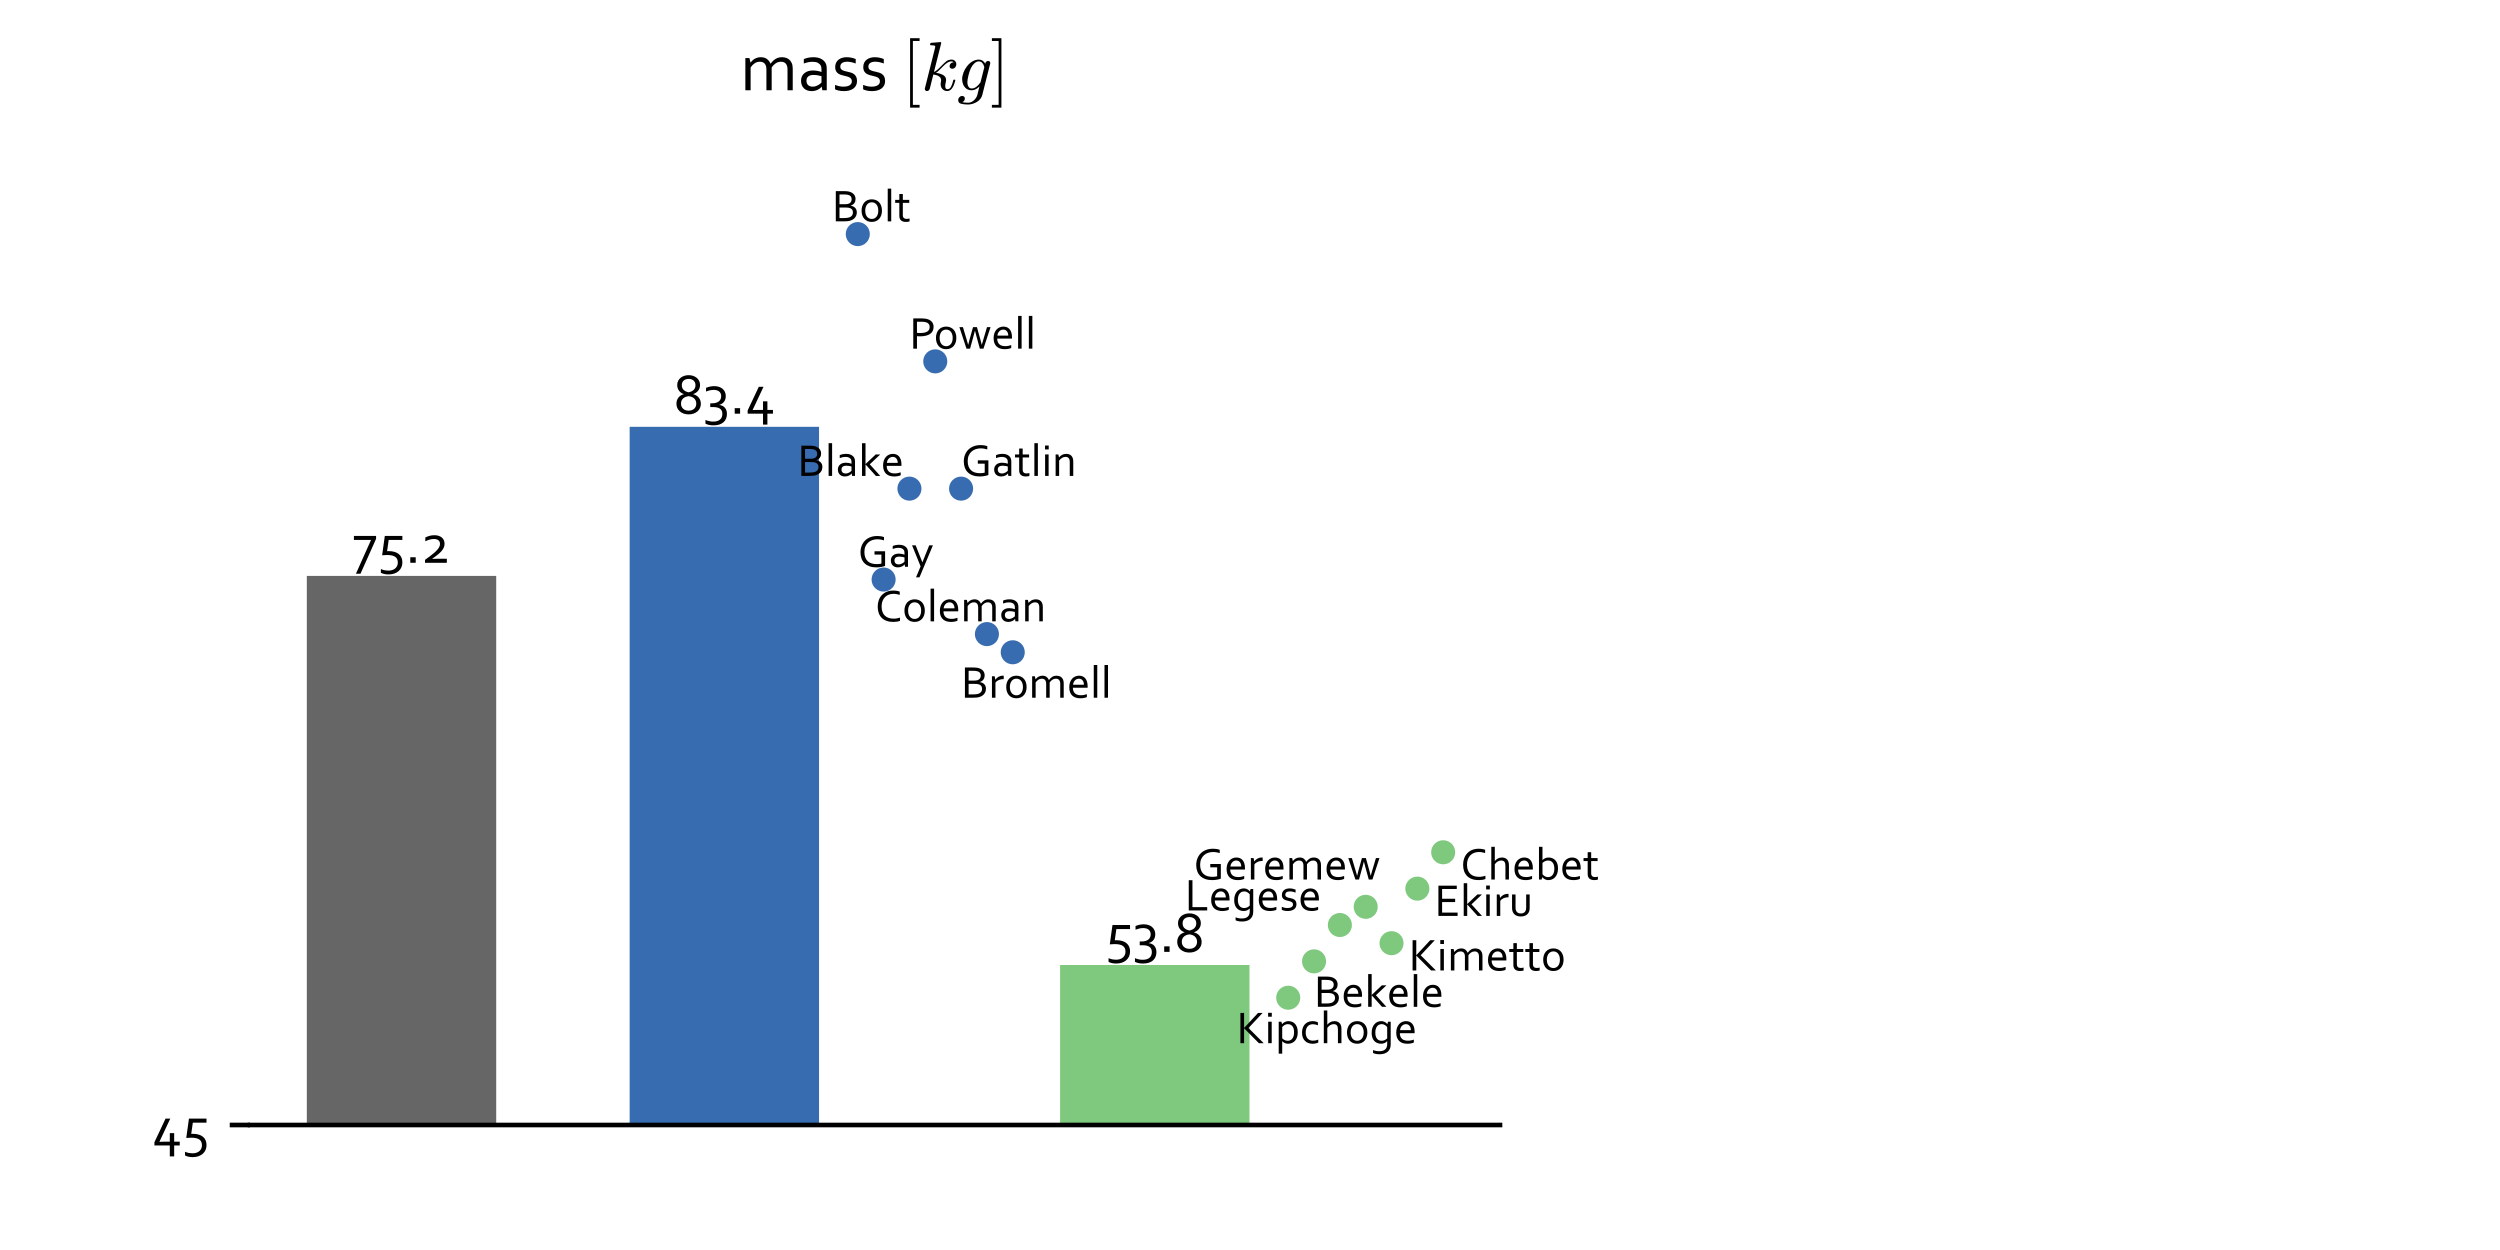
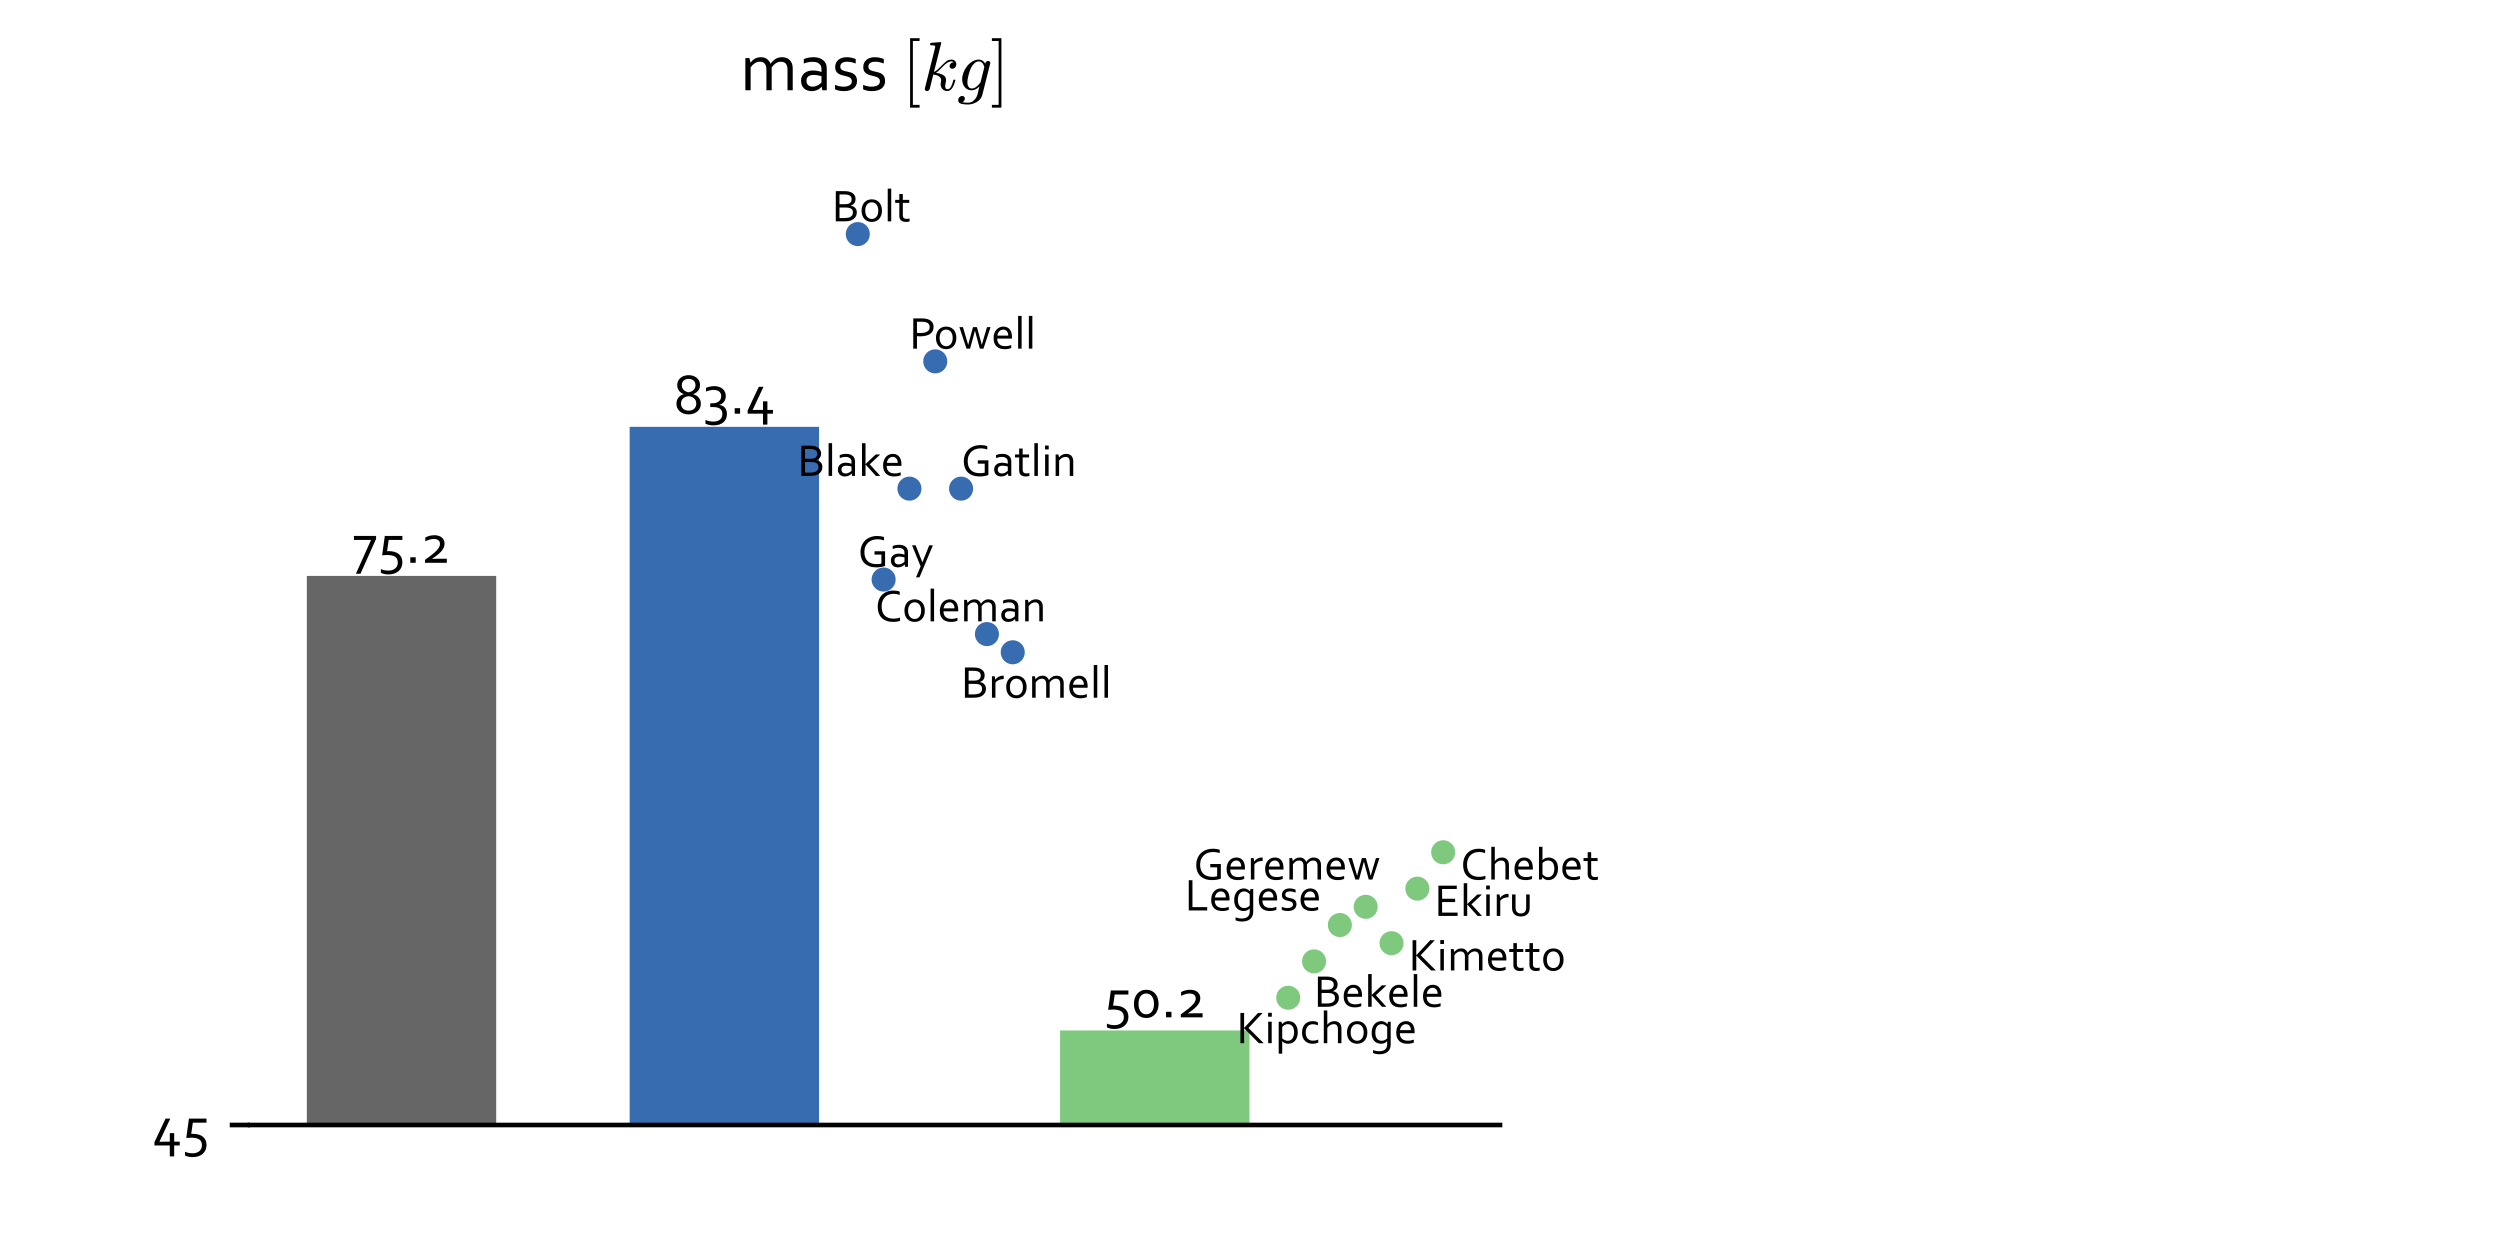
<svg xmlns="http://www.w3.org/2000/svg" xmlns:xlink="http://www.w3.org/1999/xlink" width="432pt" height="216pt" viewBox="0 0 432 216" version="1.1">
  <defs>
    <style type="text/css">*{stroke-linejoin: round; stroke-linecap: butt}</style>
  </defs>
  <g id="figure_1">
    <g id="patch_1">
      <path d="M 0 216  L 432 216  L 432 0  L 0 0  z " style="fill: #ffffff" />
    </g>
    <g id="axes_1">
      <g id="patch_2">
        <path d="M 43.2 194.4  L 259.2 194.4  L 259.2 21.6  L 43.2 21.6  z " style="fill: #ffffff" />
      </g>
      <g id="patch_3">
-         <path d="M 53.018 335.782  L 85.745 335.782  L 85.745 99.517  L 53.018 99.517  z " clip-path="url(#p486c5e13c7)" style="fill: #666666" />
+         <path d="M 53.018 335.782  L 85.745 335.782  L 85.745 99.517  L 53.018 99.517  z " clip-path="url(#p40e902fad0)" style="fill: #666666" />
      </g>
      <g id="patch_4">
-         <path d="M 108.803 335.782  L 141.531 335.782  L 141.531 73.754  L 108.803 73.754  z " clip-path="url(#p486c5e13c7)" style="fill: #386cb0" />
+         <path d="M 108.803 335.782  L 141.531 335.782  L 141.531 73.754  L 108.803 73.754  z " clip-path="url(#p40e902fad0)" style="fill: #386cb0" />
      </g>
      <g id="patch_5">
-         <path d="M 183.183 335.782  L 215.911 335.782  L 215.911 166.752  L 183.183 166.752  z " clip-path="url(#p486c5e13c7)" style="fill: #7fc97f" />
+         <path d="M 183.183 335.782  L 215.911 335.782  L 215.911 178.063  L 183.183 178.063  z " clip-path="url(#p40e902fad0)" style="fill: #7fc97f" />
      </g>
      <g id="PathCollection_1">
        <defs>
-           <path id="m9238dc2f43" d="M 0 1.581  C 0.419 1.581 0.822 1.415 1.118 1.118  C 1.415 0.822 1.581 0.419 1.581 0  C 1.581 -0.419 1.415 -0.822 1.118 -1.118  C 0.822 -1.415 0.419 -1.581 0 -1.581  C -0.419 -1.581 -0.822 -1.415 -1.118 -1.118  C -1.415 -0.822 -1.581 -0.419 -1.581 0  C -1.581 0.419 -1.415 0.822 -1.118 1.118  C -0.822 1.415 -0.419 1.581 0 1.581  z " style="stroke: #386cb0" />
+           <path id="m8b2de5eacd" d="M 0 1.581  C 0.419 1.581 0.822 1.415 1.118 1.118  C 1.415 0.822 1.581 0.419 1.581 0  C 1.581 -0.419 1.415 -0.822 1.118 -1.118  C 0.822 -1.415 0.419 -1.581 0 -1.581  C -0.419 -1.581 -0.822 -1.415 -1.118 -1.118  C -1.415 -0.822 -1.581 -0.419 -1.581 0  C -1.581 0.419 -1.415 0.822 -1.118 1.118  C -0.822 1.415 -0.419 1.581 0 1.581  z " style="stroke: #386cb0" />
        </defs>
-         <g clip-path="url(#p486c5e13c7)">
-           <use xlink:href="#m9238dc2f43" x="148.225" y="40.451" style="fill: #386cb0; stroke: #386cb0" />
+         <g clip-path="url(#p40e902fad0)">
+           <use xlink:href="#m8b2de5eacd" x="148.225" y="40.451" style="fill: #386cb0; stroke: #386cb0" />
        </g>
      </g>
      <g id="PathCollection_2">
-         <g clip-path="url(#p486c5e13c7)">
-           <use xlink:href="#m9238dc2f43" x="152.688" y="100.145" style="fill: #386cb0; stroke: #386cb0" />
+         <g clip-path="url(#p40e902fad0)">
+           <use xlink:href="#m8b2de5eacd" x="152.688" y="100.145" style="fill: #386cb0; stroke: #386cb0" />
        </g>
      </g>
      <g id="PathCollection_3">
-         <g clip-path="url(#p486c5e13c7)">
-           <use xlink:href="#m9238dc2f43" x="157.15" y="84.436" style="fill: #386cb0; stroke: #386cb0" />
+         <g clip-path="url(#p40e902fad0)">
+           <use xlink:href="#m8b2de5eacd" x="157.15" y="84.436" style="fill: #386cb0; stroke: #386cb0" />
        </g>
      </g>
      <g id="PathCollection_4">
-         <g clip-path="url(#p486c5e13c7)">
-           <use xlink:href="#m9238dc2f43" x="161.613" y="62.444" style="fill: #386cb0; stroke: #386cb0" />
+         <g clip-path="url(#p40e902fad0)">
+           <use xlink:href="#m8b2de5eacd" x="161.613" y="62.444" style="fill: #386cb0; stroke: #386cb0" />
        </g>
      </g>
      <g id="PathCollection_5">
-         <g clip-path="url(#p486c5e13c7)">
-           <use xlink:href="#m9238dc2f43" x="166.076" y="84.436" style="fill: #386cb0; stroke: #386cb0" />
+         <g clip-path="url(#p40e902fad0)">
+           <use xlink:href="#m8b2de5eacd" x="166.076" y="84.436" style="fill: #386cb0; stroke: #386cb0" />
        </g>
      </g>
      <g id="PathCollection_6">
-         <g clip-path="url(#p486c5e13c7)">
-           <use xlink:href="#m9238dc2f43" x="170.539" y="109.571" style="fill: #386cb0; stroke: #386cb0" />
+         <g clip-path="url(#p40e902fad0)">
+           <use xlink:href="#m8b2de5eacd" x="170.539" y="109.571" style="fill: #386cb0; stroke: #386cb0" />
        </g>
      </g>
      <g id="PathCollection_7">
-         <g clip-path="url(#p486c5e13c7)">
-           <use xlink:href="#m9238dc2f43" x="175.002" y="112.713" style="fill: #386cb0; stroke: #386cb0" />
+         <g clip-path="url(#p40e902fad0)">
+           <use xlink:href="#m8b2de5eacd" x="175.002" y="112.713" style="fill: #386cb0; stroke: #386cb0" />
        </g>
      </g>
      <g id="PathCollection_8">
        <defs>
-           <path id="m9f0687c72a" d="M 0 1.581  C 0.419 1.581 0.822 1.415 1.118 1.118  C 1.415 0.822 1.581 0.419 1.581 0  C 1.581 -0.419 1.415 -0.822 1.118 -1.118  C 0.822 -1.415 0.419 -1.581 0 -1.581  C -0.419 -1.581 -0.822 -1.415 -1.118 -1.118  C -1.415 -0.822 -1.581 -0.419 -1.581 0  C -1.581 0.419 -1.415 0.822 -1.118 1.118  C -0.822 1.415 -0.419 1.581 0 1.581  z " style="stroke: #7fc97f" />
+           <path id="m58df9238a1" d="M 0 1.581  C 0.419 1.581 0.822 1.415 1.118 1.118  C 1.415 0.822 1.581 0.419 1.581 0  C 1.581 -0.419 1.415 -0.822 1.118 -1.118  C 0.822 -1.415 0.419 -1.581 0 -1.581  C -0.419 -1.581 -0.822 -1.415 -1.118 -1.118  C -1.415 -0.822 -1.581 -0.419 -1.581 0  C -1.581 0.419 -1.415 0.822 -1.118 1.118  C -0.822 1.415 -0.419 1.581 0 1.581  z " style="stroke: #7fc97f" />
        </defs>
-         <g clip-path="url(#p486c5e13c7)">
-           <use xlink:href="#m9f0687c72a" x="222.605" y="172.407" style="fill: #7fc97f; stroke: #7fc97f" />
+         <g clip-path="url(#p40e902fad0)">
+           <use xlink:href="#m58df9238a1" x="222.605" y="172.407" style="fill: #7fc97f; stroke: #7fc97f" />
        </g>
      </g>
      <g id="PathCollection_9">
-         <g clip-path="url(#p486c5e13c7)">
-           <use xlink:href="#m9f0687c72a" x="227.068" y="166.124" style="fill: #7fc97f; stroke: #7fc97f" />
+         <g clip-path="url(#p40e902fad0)">
+           <use xlink:href="#m58df9238a1" x="227.068" y="166.124" style="fill: #7fc97f; stroke: #7fc97f" />
        </g>
      </g>
      <g id="PathCollection_10">
-         <g clip-path="url(#p486c5e13c7)">
-           <use xlink:href="#m9f0687c72a" x="231.531" y="159.84" style="fill: #7fc97f; stroke: #7fc97f" />
+         <g clip-path="url(#p40e902fad0)">
+           <use xlink:href="#m58df9238a1" x="231.531" y="159.84" style="fill: #7fc97f; stroke: #7fc97f" />
        </g>
      </g>
      <g id="PathCollection_11">
-         <g clip-path="url(#p486c5e13c7)">
-           <use xlink:href="#m9f0687c72a" x="235.993" y="156.698" style="fill: #7fc97f; stroke: #7fc97f" />
+         <g clip-path="url(#p40e902fad0)">
+           <use xlink:href="#m58df9238a1" x="235.993" y="156.698" style="fill: #7fc97f; stroke: #7fc97f" />
        </g>
      </g>
      <g id="PathCollection_12">
-         <g clip-path="url(#p486c5e13c7)">
-           <use xlink:href="#m9f0687c72a" x="240.456" y="162.982" style="fill: #7fc97f; stroke: #7fc97f" />
+         <g clip-path="url(#p40e902fad0)">
+           <use xlink:href="#m58df9238a1" x="240.456" y="162.982" style="fill: #7fc97f; stroke: #7fc97f" />
        </g>
      </g>
      <g id="PathCollection_13">
-         <g clip-path="url(#p486c5e13c7)">
-           <use xlink:href="#m9f0687c72a" x="244.919" y="153.556" style="fill: #7fc97f; stroke: #7fc97f" />
+         <g clip-path="url(#p40e902fad0)">
+           <use xlink:href="#m58df9238a1" x="244.919" y="153.556" style="fill: #7fc97f; stroke: #7fc97f" />
        </g>
      </g>
      <g id="PathCollection_14">
-         <g clip-path="url(#p486c5e13c7)">
-           <use xlink:href="#m9f0687c72a" x="249.382" y="147.273" style="fill: #7fc97f; stroke: #7fc97f" />
+         <g clip-path="url(#p40e902fad0)">
+           <use xlink:href="#m58df9238a1" x="249.382" y="147.273" style="fill: #7fc97f; stroke: #7fc97f" />
        </g>
      </g>
      <g id="matplotlib.axis_1" />
      <g id="matplotlib.axis_2">
        <g id="ytick_1">
          <g id="line2d_1">
            <defs>
-               <path id="m91a471c0a0" d="M 0 0  L -3.5 0  " style="stroke: #000000; stroke-width: 0.8" />
+               <path id="m890d92f97a" d="M 0 0  L -3.5 0  " style="stroke: #000000; stroke-width: 0.8" />
            </defs>
            <g>
-               <use xlink:href="#m91a471c0a0" x="43.2" y="194.4" style="stroke: #000000; stroke-width: 0.8" />
+               <use xlink:href="#m890d92f97a" x="43.2" y="194.4" style="stroke: #000000; stroke-width: 0.8" />
            </g>
          </g>
          <g id="text_1">
            <g transform="translate(26.23438 197.9352)scale(0.1 -0.1)">
              <defs>
                <path id="Corbel-34" d="M 841 416  L 841 403  L 1303 416  L 1988 416  L 1988 1366  L 2472 1366  L 2472 416  L 3088 416  L 3088 0  L 2472 0  L 2472 -1209  L 1988 -1209  L 1988 0  L 288 0  L 288 356  L 1519 2969  L 2041 2969  L 841 416  z " transform="scale(0.015625)" />
                <path id="Corbel-35" d="M 2744 41  Q 2744 -247 2639 -490  Q 2534 -734 2336 -912  Q 2138 -1091 1853 -1191  Q 1569 -1291 1206 -1291  Q 969 -1291 753 -1245  Q 538 -1200 366 -1106  L 366 -694  Q 597 -797 803 -833  Q 1009 -869 1184 -869  Q 1450 -869 1647 -798  Q 1844 -728 1975 -606  Q 2106 -484 2172 -323  Q 2238 -163 2238 16  Q 2238 231 2170 389  Q 2103 547 1959 651  Q 1816 756 1591 807  Q 1366 859 1047 859  Q 822 859 503 828  L 800 2969  L 2741 2969  L 2741 2522  L 1228 2522  L 1053 1281  Q 1163 1288 1228 1288  Q 1594 1288 1876 1203  Q 2159 1119 2351 959  Q 2544 800 2644 569  Q 2744 338 2744 41  z " transform="scale(0.015625)" />
              </defs>
              <use xlink:href="#Corbel-34" />
              <use xlink:href="#Corbel-35" x="51.66" />
            </g>
          </g>
        </g>
      </g>
      <g id="patch_6">
        <path d="M 43.2 194.4  L 259.2 194.4  " style="fill: none; stroke: #000000; stroke-width: 0.8; stroke-linejoin: miter; stroke-linecap: square" />
      </g>
      <g id="text_2">
        <g transform="translate(60.96776 97.24678)scale(0.1 -0.1)">
          <defs>
            <path id="Corbel-37" d="M 122 2522  L 122 2969  L 2572 2969  L 2572 2644  L 850 -1209  L 344 -1209  L 2013 2522  L 122 2522  z " transform="scale(0.015625)" />
            <path id="Corbel-2e" d="M 547 0  L 547 609  L 1144 609  L 1144 0  L 547 0  z " transform="scale(0.015625)" />
            <path id="Corbel-32" d="M 1275 428  Q 1634 447 1922 447  L 2897 447  L 2897 0  L 484 0  L 484 322  Q 844 588 1147 817  Q 1450 1047 1670 1258  Q 1891 1469 2016 1669  Q 2141 1869 2141 2072  Q 2141 2344 1966 2487  Q 1791 2631 1463 2631  Q 1219 2628 989 2559  Q 759 2491 516 2378  L 516 2791  Q 694 2894 955 2970  Q 1216 3047 1528 3047  Q 1775 3047 1979 2984  Q 2184 2922 2332 2801  Q 2481 2681 2562 2504  Q 2644 2328 2644 2097  Q 2644 1850 2537 1636  Q 2431 1422 2247 1225  Q 2063 1028 1813 836  Q 1563 644 1275 441  L 1275 428  z " transform="scale(0.015625)" />
          </defs>
          <use xlink:href="#Corbel-37" />
          <use xlink:href="#Corbel-35" x="42.773" />
          <use xlink:href="#Corbel-2e" x="90.771" />
          <use xlink:href="#Corbel-32" x="117.188" />
        </g>
      </g>
      <g id="text_3">
        <g transform="translate(116.424 71.48387)scale(0.1 -0.1)">
          <defs>
            <path id="Corbel-38" d="M 1647 -78  Q 1344 -78 1095 11  Q 847 100 669 256  Q 491 413 394 627  Q 297 841 297 1091  Q 297 1322 362 1500  Q 428 1678 539 1809  Q 650 1941 798 2027  Q 947 2113 1113 2153  L 1113 2166  Q 956 2219 823 2309  Q 691 2400 592 2526  Q 494 2653 439 2814  Q 384 2975 384 3169  Q 384 3434 490 3637  Q 597 3841 773 3980  Q 950 4119 1176 4189  Q 1403 4259 1647 4259  Q 1891 4259 2117 4189  Q 2344 4119 2520 3980  Q 2697 3841 2803 3637  Q 2909 3434 2909 3169  Q 2909 2975 2848 2814  Q 2788 2653 2684 2526  Q 2581 2400 2443 2309  Q 2306 2219 2150 2166  L 2150 2153  Q 2316 2113 2469 2027  Q 2622 1941 2739 1809  Q 2856 1678 2926 1500  Q 2997 1322 2997 1091  Q 2997 841 2900 627  Q 2803 413 2625 256  Q 2447 100 2198 11  Q 1950 -78 1647 -78  z M 1647 3847  Q 1484 3847 1345 3801  Q 1206 3756 1104 3667  Q 1003 3578 947 3450  Q 891 3322 891 3153  Q 891 2834 1089 2634  Q 1288 2434 1647 2363  Q 2006 2434 2204 2634  Q 2403 2834 2403 3153  Q 2403 3322 2347 3450  Q 2291 3578 2189 3667  Q 2088 3756 1950 3801  Q 1813 3847 1647 3847  z M 1647 1934  Q 1472 1916 1319 1858  Q 1166 1800 1050 1698  Q 934 1597 868 1450  Q 803 1303 803 1106  Q 803 928 867 784  Q 931 641 1043 541  Q 1156 441 1311 387  Q 1466 334 1647 334  Q 1831 334 1986 387  Q 2141 441 2253 541  Q 2366 641 2428 784  Q 2491 928 2491 1106  Q 2491 1303 2425 1450  Q 2359 1597 2243 1698  Q 2128 1800 1975 1858  Q 1822 1916 1647 1934  z " transform="scale(0.015625)" />
            <path id="Corbel-33" d="M 1744 963  Q 1909 947 2061 881  Q 2213 816 2330 694  Q 2447 572 2517 394  Q 2588 216 2588 -25  Q 2588 -313 2491 -547  Q 2394 -781 2206 -947  Q 2019 -1113 1742 -1202  Q 1466 -1291 1103 -1291  Q 850 -1291 620 -1244  Q 391 -1197 213 -1106  L 213 -694  Q 438 -791 656 -833  Q 875 -875 1069 -875  Q 1356 -875 1550 -804  Q 1744 -734 1861 -618  Q 1978 -503 2029 -351  Q 2081 -200 2081 -34  Q 2081 372 1822 551  Q 1563 731 1072 731  L 741 731  L 741 1147  L 934 1147  Q 1203 1147 1395 1208  Q 1588 1269 1713 1376  Q 1838 1484 1895 1629  Q 1953 1775 1953 1944  Q 1953 2122 1889 2251  Q 1825 2381 1714 2465  Q 1603 2550 1453 2590  Q 1303 2631 1131 2631  Q 919 2631 703 2581  Q 488 2531 278 2447  L 278 2859  Q 534 2966 767 3006  Q 1000 3047 1178 3047  Q 1481 3047 1718 2965  Q 1956 2884 2120 2737  Q 2284 2591 2371 2391  Q 2459 2191 2459 1950  Q 2459 1791 2421 1641  Q 2384 1491 2298 1362  Q 2213 1234 2077 1134  Q 1941 1034 1744 975  L 1744 963  z " transform="scale(0.015625)" />
          </defs>
          <use xlink:href="#Corbel-38" />
          <use xlink:href="#Corbel-33" x="51.465" />
          <use xlink:href="#Corbel-2e" x="96.777" />
          <use xlink:href="#Corbel-34" x="123.193" />
        </g>
      </g>
      <g id="text_4">
-         <g transform="translate(190.987 164.4817)scale(0.1 -0.1)">
+         <g transform="translate(190.7034 175.7922)scale(0.1 -0.1)">
+           <defs>
+             <path id="Corbel-30" d="M 2500 1481  Q 2500 1750 2439 1964  Q 2378 2178 2267 2326  Q 2156 2475 1998 2554  Q 1841 2634 1644 2634  Q 1447 2634 1289 2554  Q 1131 2475 1018 2326  Q 906 2178 847 1964  Q 788 1750 788 1481  Q 788 1216 848 1002  Q 909 788 1020 641  Q 1131 494 1290 414  Q 1450 334 1647 334  Q 1844 334 2001 414  Q 2159 494 2270 641  Q 2381 788 2440 1002  Q 2500 1216 2500 1481  z M 3006 1481  Q 3006 1150 2914 864  Q 2822 578 2647 368  Q 2472 159 2220 40  Q 1969 -78 1647 -78  Q 1316 -78 1061 40  Q 806 159 632 368  Q 459 578 370 864  Q 281 1150 281 1481  Q 281 1816 373 2102  Q 466 2388 641 2598  Q 816 2809 1069 2928  Q 1322 3047 1644 3047  Q 1972 3047 2226 2928  Q 2481 2809 2654 2598  Q 2828 2388 2917 2102  Q 3006 1816 3006 1481  z " transform="scale(0.015625)" />
+           </defs>
          <use xlink:href="#Corbel-35" />
-           <use xlink:href="#Corbel-33" x="47.998" />
-           <use xlink:href="#Corbel-2e" x="93.311" />
-           <use xlink:href="#Corbel-38" x="119.727" />
+           <use xlink:href="#Corbel-30" x="47.998" />
+           <use xlink:href="#Corbel-2e" x="99.365" />
+           <use xlink:href="#Corbel-32" x="125.781" />
        </g>
      </g>
      <g id="text_5">
        <g transform="translate(143.762 38.25164)scale(0.08 -0.08)">
          <defs>
            <path id="Corbel-42" d="M 2594 2163  Q 2788 2134 2942 2059  Q 3097 1984 3208 1867  Q 3319 1750 3378 1589  Q 3438 1428 3438 1222  Q 3438 1075 3394 914  Q 3350 753 3248 601  Q 3147 450 2983 322  Q 2819 194 2575 113  Q 2388 50 2159 25  Q 1931 0 1613 0  L 531 0  L 531 4181  L 1575 4181  Q 1719 4181 1836 4176  Q 1953 4172 2051 4162  Q 2150 4153 2234 4139  Q 2319 4125 2394 4106  Q 2591 4053 2752 3961  Q 2913 3869 3025 3741  Q 3138 3613 3198 3450  Q 3259 3288 3259 3097  Q 3259 2944 3223 2803  Q 3188 2663 3108 2544  Q 3028 2425 2901 2331  Q 2775 2238 2594 2175  L 2594 2163  z M 1816 2372  Q 1966 2372 2075 2386  Q 2184 2400 2272 2428  Q 2506 2506 2614 2672  Q 2722 2838 2722 3063  Q 2722 3294 2609 3441  Q 2497 3588 2256 3659  Q 2138 3694 1981 3708  Q 1825 3722 1613 3722  L 1041 3722  L 1041 2372  L 1816 2372  z M 1041 1913  L 1041 459  L 1656 459  Q 1875 459 2062 479  Q 2250 500 2381 544  Q 2525 591 2625 664  Q 2725 738 2786 827  Q 2847 916 2873 1016  Q 2900 1116 2900 1219  Q 2900 1338 2872 1442  Q 2844 1547 2780 1630  Q 2716 1713 2611 1775  Q 2506 1838 2350 1872  Q 2256 1894 2136 1903  Q 2016 1913 1838 1913  L 1041 1913  z " transform="scale(0.015625)" />
            <path id="Corbel-6f" d="M 2609 1481  Q 2609 1756 2542 1970  Q 2475 2184 2354 2332  Q 2234 2481 2068 2557  Q 1903 2634 1706 2634  Q 1509 2634 1343 2557  Q 1178 2481 1058 2332  Q 938 2184 870 1970  Q 803 1756 803 1481  Q 803 1209 870 995  Q 938 781 1059 634  Q 1181 488 1347 411  Q 1513 334 1709 334  Q 1906 334 2070 411  Q 2234 488 2354 634  Q 2475 781 2542 995  Q 2609 1209 2609 1481  z M 3116 1481  Q 3116 1131 3016 843  Q 2916 556 2733 351  Q 2550 147 2290 34  Q 2031 -78 1709 -78  Q 1378 -78 1117 34  Q 856 147 673 351  Q 491 556 394 843  Q 297 1131 297 1481  Q 297 1834 397 2121  Q 497 2409 680 2615  Q 863 2822 1123 2934  Q 1384 3047 1706 3047  Q 2034 3047 2296 2934  Q 2559 2822 2740 2615  Q 2922 2409 3019 2121  Q 3116 1834 3116 1481  z " transform="scale(0.015625)" />
            <path id="Corbel-6c" d="M 500 0  L 500 4525  L 984 4525  L 984 0  L 500 0  z " transform="scale(0.015625)" />
            <path id="Corbel-74" d="M 2034 -6  Q 1972 -31 1844 -53  Q 1716 -75 1538 -78  Q 1303 -78 1131 -20  Q 959 38 845 145  Q 731 253 675 406  Q 619 559 619 747  L 619 2553  L 47 2553  L 47 2969  L 619 2969  L 619 3781  L 1103 3781  L 1103 2969  L 1991 2969  L 1991 2553  L 1103 2553  L 1103 822  Q 1103 719 1133 631  Q 1163 544 1227 480  Q 1291 416 1391 380  Q 1491 344 1631 344  Q 1728 344 1836 359  Q 1944 375 2034 400  L 2034 -6  z " transform="scale(0.015625)" />
          </defs>
          <use xlink:href="#Corbel-42" />
          <use xlink:href="#Corbel-6f" x="59.326" />
          <use xlink:href="#Corbel-6c" x="112.646" />
          <use xlink:href="#Corbel-74" x="135.84" />
        </g>
      </g>
      <g id="text_6">
        <g transform="translate(148.2248 97.94618)scale(0.08 -0.08)">
          <defs>
            <path id="Corbel-47" d="M 3266 1691  L 2313 1691  L 2313 2150  L 3775 2150  L 3775 128  Q 3709 94 3582 58  Q 3456 22 3293 -9  Q 3131 -41 2945 -59  Q 2759 -78 2578 -78  Q 2041 -78 1630 69  Q 1219 216 941 484  Q 663 753 519 1137  Q 375 1522 375 1994  Q 375 2506 542 2925  Q 709 3344 1014 3641  Q 1319 3938 1742 4098  Q 2166 4259 2675 4259  Q 2813 4259 2950 4248  Q 3088 4238 3213 4217  Q 3338 4197 3444 4169  Q 3550 4141 3622 4109  L 3622 3659  Q 3434 3722 3190 3764  Q 2947 3806 2703 3806  Q 2347 3806 2023 3698  Q 1700 3591 1453 3372  Q 1206 3153 1059 2823  Q 913 2494 913 2050  Q 913 1616 1033 1300  Q 1153 984 1373 778  Q 1594 572 1908 473  Q 2222 375 2606 375  Q 2784 375 2957 394  Q 3131 413 3266 447  L 3266 1691  z " transform="scale(0.015625)" />
            <path id="Corbel-61" d="M 2206 328  L 2194 328  Q 2134 253 2043 179  Q 1953 106 1834 48  Q 1716 -9 1575 -43  Q 1434 -78 1275 -78  Q 1059 -78 879 -14  Q 700 50 570 173  Q 441 297 369 475  Q 297 653 297 878  Q 297 1100 376 1275  Q 456 1450 600 1572  Q 744 1694 945 1759  Q 1147 1825 1391 1825  Q 1622 1822 1819 1784  Q 2016 1747 2169 1691  L 2181 1691  L 2181 1897  Q 2181 2019 2165 2112  Q 2150 2206 2113 2278  Q 2031 2428 1853 2526  Q 1675 2625 1372 2625  Q 1147 2625 948 2583  Q 750 2541 553 2466  L 553 2872  Q 628 2909 729 2942  Q 831 2975 943 2998  Q 1056 3022 1181 3034  Q 1306 3047 1431 3047  Q 1881 3047 2167 2887  Q 2453 2728 2578 2466  Q 2625 2366 2645 2245  Q 2666 2125 2666 1981  L 2666 0  L 2259 0  L 2206 328  z M 2181 1303  Q 2047 1341 1862 1375  Q 1678 1409 1456 1413  Q 1147 1413 972 1281  Q 797 1150 797 878  Q 797 741 840 637  Q 884 534 961 467  Q 1038 400 1142 367  Q 1247 334 1366 334  Q 1522 334 1656 379  Q 1791 425 1895 487  Q 2000 550 2073 612  Q 2147 675 2181 709  L 2181 1303  z " transform="scale(0.015625)" />
            <path id="Corbel-79" d="M 94 2969  L 591 2969  L 1513 641  L 1531 641  L 2466 2969  L 2975 2969  L 1122 -1453  L 641 -1453  L 1275 59  L 94 2969  z " transform="scale(0.015625)" />
          </defs>
          <use xlink:href="#Corbel-47" />
          <use xlink:href="#Corbel-61" x="66.797" />
          <use xlink:href="#Corbel-79" x="115.771" />
        </g>
      </g>
      <g id="text_7">
        <g transform="translate(137.8116 82.23709)scale(0.08 -0.08)">
          <defs>
            <path id="Corbel-6b" d="M 2391 2969  L 3022 2969  L 1572 1603  L 3019 0  L 2416 0  L 991 1581  L 984 1581  L 984 0  L 500 0  L 500 4525  L 984 4525  L 984 1644  L 991 1644  L 2391 2969  z " transform="scale(0.015625)" />
            <path id="Corbel-65" d="M 1631 2631  Q 1466 2631 1323 2565  Q 1181 2500 1075 2387  Q 969 2275 903 2123  Q 838 1972 822 1800  L 2322 1800  Q 2322 1975 2276 2126  Q 2231 2278 2143 2390  Q 2056 2503 1928 2567  Q 1800 2631 1631 2631  z M 1897 344  Q 2138 344 2336 383  Q 2534 422 2731 494  L 2731 91  Q 2572 13 2337 -32  Q 2103 -78 1834 -78  Q 1516 -78 1236 3  Q 956 84 747 265  Q 538 447 417 739  Q 297 1031 297 1444  Q 297 1850 409 2148  Q 522 2447 709 2647  Q 897 2847 1140 2947  Q 1384 3047 1650 3047  Q 1900 3047 2117 2964  Q 2334 2881 2493 2703  Q 2653 2525 2745 2244  Q 2838 1963 2838 1569  Q 2838 1531 2838 1504  Q 2838 1478 2834 1384  L 797 1384  Q 797 1100 883 901  Q 969 703 1117 579  Q 1266 456 1466 400  Q 1666 344 1897 344  z " transform="scale(0.015625)" />
          </defs>
          <use xlink:href="#Corbel-42" />
          <use xlink:href="#Corbel-6c" x="59.326" />
          <use xlink:href="#Corbel-61" x="82.52" />
          <use xlink:href="#Corbel-6b" x="131.494" />
          <use xlink:href="#Corbel-65" x="180.176" />
        </g>
      </g>
      <g id="text_8">
        <g transform="translate(157.1504 60.24436)scale(0.08 -0.08)">
          <defs>
            <path id="Corbel-50" d="M 1041 0  L 531 0  L 531 4181  L 1691 4181  Q 1950 4181 2170 4150  Q 2391 4119 2575 4053  Q 2950 3919 3144 3651  Q 3338 3384 3338 2994  Q 3338 2675 3211 2433  Q 3084 2191 2843 2028  Q 2603 1866 2258 1783  Q 1913 1700 1475 1700  Q 1266 1700 1041 1719  L 1041 0  z M 1041 2184  Q 1144 2172 1256 2165  Q 1369 2159 1469 2159  Q 1828 2159 2081 2215  Q 2334 2272 2493 2380  Q 2653 2488 2725 2642  Q 2797 2797 2797 2994  Q 2797 3238 2680 3394  Q 2563 3550 2347 3631  Q 2213 3681 2038 3701  Q 1863 3722 1631 3722  L 1041 3722  L 1041 2184  z " transform="scale(0.015625)" />
            <path id="Corbel-77" d="M 2269 2478  Q 2172 2069 2088 1772  L 1600 0  L 1103 0  L 125 2969  L 616 2969  L 1166 1119  Q 1275 753 1331 534  L 1344 534  Q 1394 759 1509 1184  L 2006 2969  L 2550 2969  L 3047 1184  Q 3147 822 3213 534  L 3225 534  Q 3300 822 3391 1119  L 3941 2969  L 4431 2969  L 3453 0  L 2950 0  L 2463 1772  Q 2375 2088 2281 2478  L 2269 2478  z " transform="scale(0.015625)" />
          </defs>
          <use xlink:href="#Corbel-50" />
          <use xlink:href="#Corbel-6f" x="52.656" />
          <use xlink:href="#Corbel-77" x="105.977" />
          <use xlink:href="#Corbel-65" x="177.168" />
          <use xlink:href="#Corbel-6c" x="226.924" />
          <use xlink:href="#Corbel-6c" x="250.117" />
        </g>
      </g>
      <g id="text_9">
        <g transform="translate(166.076 82.23709)scale(0.08 -0.08)">
          <defs>
            <path id="Corbel-69" d="M 500 0  L 500 2969  L 984 2969  L 984 0  L 500 0  z M 488 3659  L 488 4200  L 997 4200  L 997 3659  L 488 3659  z " transform="scale(0.015625)" />
            <path id="Corbel-6e" d="M 938 2556  L 947 2556  Q 1028 2659 1126 2748  Q 1225 2838 1347 2905  Q 1469 2972 1614 3009  Q 1759 3047 1931 3047  Q 2134 3047 2312 2990  Q 2491 2934 2622 2809  Q 2753 2684 2829 2482  Q 2906 2281 2906 1988  L 2906 0  L 2422 0  L 2422 1909  Q 2422 2294 2273 2462  Q 2125 2631 1841 2631  Q 1591 2631 1356 2492  Q 1122 2353 953 2109  L 953 0  L 469 0  L 469 2969  L 844 2969  L 938 2556  z " transform="scale(0.015625)" />
          </defs>
          <use xlink:href="#Corbel-47" />
          <use xlink:href="#Corbel-61" x="66.797" />
          <use xlink:href="#Corbel-74" x="115.771" />
          <use xlink:href="#Corbel-6c" x="150.488" />
          <use xlink:href="#Corbel-69" x="173.682" />
          <use xlink:href="#Corbel-6e" x="196.875" />
        </g>
      </g>
      <g id="text_10">
        <g transform="translate(151.2 107.3716)scale(0.08 -0.08)">
          <defs>
            <path id="Corbel-43" d="M 2563 3806  Q 2216 3806 1914 3695  Q 1613 3584 1391 3364  Q 1169 3144 1041 2817  Q 913 2491 913 2056  Q 913 1625 1031 1308  Q 1150 991 1369 783  Q 1588 575 1895 475  Q 2203 375 2581 375  Q 2684 375 2800 386  Q 2916 397 3033 417  Q 3150 438 3261 464  Q 3372 491 3459 522  L 3459 72  Q 3275 0 3031 -39  Q 2788 -78 2531 -78  Q 2009 -78 1606 67  Q 1203 213 929 484  Q 656 756 515 1148  Q 375 1541 375 2038  Q 375 2525 523 2934  Q 672 3344 951 3637  Q 1231 3931 1629 4095  Q 2028 4259 2525 4259  Q 2656 4259 2784 4248  Q 2913 4238 3030 4217  Q 3147 4197 3247 4169  Q 3347 4141 3419 4109  L 3419 3659  Q 3231 3722 3009 3764  Q 2788 3806 2563 3806  z " transform="scale(0.015625)" />
            <path id="Corbel-6d" d="M 2894 0  L 2409 0  L 2409 1909  Q 2409 2103 2367 2239  Q 2325 2375 2245 2462  Q 2166 2550 2055 2590  Q 1944 2631 1806 2631  Q 1547 2631 1334 2492  Q 1122 2353 953 2109  L 953 0  L 469 0  L 469 2969  L 844 2969  L 938 2556  L 947 2556  Q 1028 2659 1123 2748  Q 1219 2838 1336 2905  Q 1453 2972 1593 3009  Q 1734 3047 1900 3047  Q 2231 3047 2450 2887  Q 2669 2728 2788 2453  L 2800 2453  Q 2997 2731 3250 2889  Q 3503 3047 3841 3047  Q 3997 3047 4172 3003  Q 4347 2959 4494 2842  Q 4641 2725 4737 2519  Q 4834 2313 4834 1988  L 4834 0  L 4353 0  L 4353 1909  Q 4353 2103 4311 2239  Q 4269 2375 4189 2462  Q 4109 2550 3998 2590  Q 3888 2631 3750 2631  Q 3491 2631 3277 2492  Q 3063 2353 2894 2109  L 2894 0  z " transform="scale(0.015625)" />
          </defs>
          <use xlink:href="#Corbel-43" />
          <use xlink:href="#Corbel-6f" x="58.936" />
          <use xlink:href="#Corbel-6c" x="112.256" />
          <use xlink:href="#Corbel-65" x="135.449" />
          <use xlink:href="#Corbel-6d" x="185.205" />
          <use xlink:href="#Corbel-61" x="268.066" />
          <use xlink:href="#Corbel-6e" x="317.041" />
        </g>
      </g>
      <g id="text_11">
        <g transform="translate(166.076 120.5673)scale(0.08 -0.08)">
          <defs>
            <path id="Corbel-72" d="M 2097 2575  L 2059 2575  Q 1888 2575 1722 2544  Q 1556 2513 1411 2448  Q 1266 2384 1148 2290  Q 1031 2197 953 2069  L 953 0  L 469 0  L 469 2969  L 844 2969  L 938 2497  L 947 2497  Q 1019 2613 1123 2713  Q 1228 2813 1359 2888  Q 1491 2963 1647 3005  Q 1803 3047 1975 3047  Q 2006 3047 2039 3045  Q 2072 3044 2097 3041  L 2097 2575  z " transform="scale(0.015625)" />
          </defs>
          <use xlink:href="#Corbel-42" />
          <use xlink:href="#Corbel-72" x="59.326" />
          <use xlink:href="#Corbel-6f" x="92.822" />
          <use xlink:href="#Corbel-6d" x="146.143" />
          <use xlink:href="#Corbel-65" x="229.004" />
          <use xlink:href="#Corbel-6c" x="278.76" />
          <use xlink:href="#Corbel-6c" x="301.953" />
        </g>
      </g>
      <g id="text_12">
        <g transform="translate(213.6793 180.2618)scale(0.08 -0.08)">
          <defs>
            <path id="Corbel-4b" d="M 531 0  L 531 4181  L 1041 4181  L 1041 2116  L 1047 2116  L 2969 4181  L 3597 4181  L 1647 2100  L 3747 0  L 3084 0  L 1047 2047  L 1041 2047  L 1041 0  L 531 0  z " transform="scale(0.015625)" />
            <path id="Corbel-70" d="M 2594 1513  Q 2594 1772 2539 1978  Q 2484 2184 2375 2329  Q 2266 2475 2106 2553  Q 1947 2631 1738 2631  Q 1588 2631 1464 2590  Q 1341 2550 1241 2487  Q 1141 2425 1069 2353  Q 997 2281 953 2225  L 953 672  Q 1106 516 1301 425  Q 1497 334 1722 334  Q 1859 334 2012 386  Q 2166 438 2295 570  Q 2425 703 2509 931  Q 2594 1159 2594 1513  z M 3100 1519  Q 3100 1209 3039 970  Q 2978 731 2878 553  Q 2778 375 2643 254  Q 2509 134 2365 60  Q 2222 -13 2073 -45  Q 1925 -78 1794 -78  Q 1522 -78 1322 11  Q 1122 100 963 275  L 953 275  L 953 -1453  L 469 -1453  L 469 2969  L 834 2969  L 938 2631  L 947 2631  Q 988 2694 1052 2753  Q 1116 2813 1223 2880  Q 1331 2947 1482 2997  Q 1634 3047 1813 3047  Q 2063 3047 2295 2962  Q 2528 2878 2706 2693  Q 2884 2509 2992 2220  Q 3100 1931 3100 1519  z " transform="scale(0.015625)" />
            <path id="Corbel-63" d="M 1744 3047  Q 1959 3047 2156 3001  Q 2353 2956 2494 2875  L 2494 2472  Q 2297 2547 2131 2584  Q 1966 2622 1794 2622  Q 1613 2622 1434 2562  Q 1256 2503 1115 2367  Q 975 2231 889 2007  Q 803 1784 803 1453  Q 803 1213 867 1009  Q 931 806 1057 657  Q 1184 509 1375 426  Q 1566 344 1816 344  Q 1997 344 2181 383  Q 2366 422 2541 494  L 2541 91  Q 2488 59 2402 28  Q 2316 -3 2212 -26  Q 2109 -50 1993 -64  Q 1878 -78 1763 -78  Q 1463 -78 1195 12  Q 928 103 728 290  Q 528 478 412 765  Q 297 1053 297 1447  Q 297 1741 358 1975  Q 419 2209 525 2387  Q 631 2566 773 2691  Q 916 2816 1077 2895  Q 1238 2975 1409 3011  Q 1581 3047 1744 3047  z " transform="scale(0.015625)" />
            <path id="Corbel-68" d="M 984 2563  L 994 2563  Q 1075 2666 1175 2755  Q 1275 2844 1397 2908  Q 1519 2972 1659 3009  Q 1800 3047 1963 3047  Q 2131 3047 2300 3001  Q 2469 2956 2612 2840  Q 2756 2725 2847 2519  Q 2938 2313 2938 1988  L 2938 0  L 2453 0  L 2453 1909  Q 2453 2269 2317 2450  Q 2181 2631 1872 2631  Q 1616 2631 1384 2492  Q 1153 2353 984 2109  L 984 0  L 500 0  L 500 4525  L 984 4525  L 984 2563  z " transform="scale(0.015625)" />
            <path id="Corbel-67" d="M 803 1466  Q 803 1116 887 894  Q 972 672 1101 548  Q 1231 425 1384 379  Q 1538 334 1675 334  Q 1900 334 2097 425  Q 2294 516 2444 672  L 2444 2225  Q 2403 2281 2331 2353  Q 2259 2425 2164 2486  Q 2069 2547 1947 2589  Q 1825 2631 1681 2631  Q 1466 2631 1302 2545  Q 1138 2459 1027 2306  Q 916 2153 859 1939  Q 803 1725 803 1466  z M 1619 3047  Q 1813 3044 1956 2997  Q 2100 2950 2203 2879  Q 2306 2809 2367 2740  Q 2428 2672 2450 2631  L 2463 2631  L 2563 2969  L 2928 2969  L 2928 -175  Q 2928 -519 2815 -773  Q 2703 -1028 2500 -1197  Q 2297 -1366 2011 -1448  Q 1725 -1531 1378 -1531  Q 1084 -1531 853 -1479  Q 622 -1428 491 -1356  L 491 -947  Q 597 -991 697 -1020  Q 797 -1050 903 -1070  Q 1009 -1091 1120 -1100  Q 1231 -1109 1366 -1109  Q 1888 -1109 2166 -865  Q 2444 -622 2444 -122  L 2444 275  L 2434 275  Q 2275 100 2064 11  Q 1853 -78 1581 -78  Q 1456 -78 1312 -50  Q 1169 -22 1025 45  Q 881 113 750 223  Q 619 334 519 501  Q 419 669 358 897  Q 297 1125 297 1425  Q 297 1841 409 2145  Q 522 2450 706 2650  Q 891 2850 1128 2948  Q 1366 3047 1619 3047  z " transform="scale(0.015625)" />
          </defs>
          <use xlink:href="#Corbel-4b" />
          <use xlink:href="#Corbel-69" x="60.498" />
          <use xlink:href="#Corbel-70" x="83.691" />
          <use xlink:href="#Corbel-63" x="136.768" />
          <use xlink:href="#Corbel-68" x="180.615" />
          <use xlink:href="#Corbel-6f" x="233.838" />
          <use xlink:href="#Corbel-67" x="287.158" />
          <use xlink:href="#Corbel-65" x="340.234" />
        </g>
      </g>
      <g id="text_13">
        <g transform="translate(227.0678 173.9782)scale(0.08 -0.08)">
          <use xlink:href="#Corbel-42" />
          <use xlink:href="#Corbel-65" x="59.326" />
          <use xlink:href="#Corbel-6b" x="109.082" />
          <use xlink:href="#Corbel-65" x="157.764" />
          <use xlink:href="#Corbel-6c" x="207.52" />
          <use xlink:href="#Corbel-65" x="230.713" />
        </g>
      </g>
      <g id="text_14">
        <g transform="translate(204.7537 157.3265)scale(0.08 -0.08)">
          <defs>
            <path id="Corbel-4c" d="M 1041 4181  L 1041 459  L 3081 459  L 3081 0  L 531 0  L 531 4181  L 1041 4181  z " transform="scale(0.015625)" />
            <path id="Corbel-73" d="M 781 2178  Q 781 2056 834 1978  Q 888 1900 977 1851  Q 1066 1803 1183 1772  Q 1300 1741 1425 1716  Q 1597 1678 1750 1633  Q 1903 1588 2033 1497  Q 2163 1406 2242 1251  Q 2322 1097 2322 850  Q 2322 625 2234 451  Q 2147 278 1987 161  Q 1828 44 1606 -17  Q 1384 -78 1119 -78  Q 956 -78 823 -61  Q 691 -44 589 -17  Q 488 9 416 37  Q 344 66 297 91  L 297 497  Q 484 422 668 378  Q 853 334 1075 334  Q 1250 334 1390 365  Q 1531 397 1632 458  Q 1734 519 1789 611  Q 1844 703 1844 825  Q 1844 950 1794 1031  Q 1744 1113 1659 1166  Q 1575 1219 1464 1253  Q 1353 1288 1231 1316  Q 1072 1350 908 1397  Q 744 1444 609 1528  Q 475 1613 392 1758  Q 309 1903 309 2131  Q 309 2366 393 2537  Q 478 2709 622 2821  Q 766 2934 956 2990  Q 1147 3047 1359 3047  Q 1606 3047 1817 3000  Q 2028 2953 2200 2881  L 2200 2469  Q 2013 2541 1820 2586  Q 1628 2631 1425 2634  Q 1253 2634 1131 2600  Q 1009 2566 931 2505  Q 853 2444 817 2361  Q 781 2278 781 2178  z " transform="scale(0.015625)" />
          </defs>
          <use xlink:href="#Corbel-4c" />
          <use xlink:href="#Corbel-65" x="52.051" />
          <use xlink:href="#Corbel-67" x="101.807" />
          <use xlink:href="#Corbel-65" x="154.883" />
          <use xlink:href="#Corbel-73" x="204.639" />
          <use xlink:href="#Corbel-65" x="245.068" />
        </g>
      </g>
      <g id="text_15">
        <g transform="translate(206.2413 151.9855)scale(0.08 -0.08)">
          <use xlink:href="#Corbel-47" />
          <use xlink:href="#Corbel-65" x="66.797" />
          <use xlink:href="#Corbel-72" x="116.553" />
          <use xlink:href="#Corbel-65" x="150.049" />
          <use xlink:href="#Corbel-6d" x="199.805" />
          <use xlink:href="#Corbel-65" x="282.666" />
          <use xlink:href="#Corbel-77" x="332.422" />
        </g>
      </g>
      <g id="text_16">
        <g transform="translate(243.4314 167.6945)scale(0.08 -0.08)">
          <use xlink:href="#Corbel-4b" />
          <use xlink:href="#Corbel-69" x="60.498" />
          <use xlink:href="#Corbel-6d" x="83.691" />
          <use xlink:href="#Corbel-65" x="166.553" />
          <use xlink:href="#Corbel-74" x="216.309" />
          <use xlink:href="#Corbel-74" x="251.025" />
          <use xlink:href="#Corbel-6f" x="285.742" />
        </g>
      </g>
      <g id="text_17">
        <g transform="translate(247.8942 158.2691)scale(0.08 -0.08)">
          <defs>
            <path id="Corbel-45" d="M 1041 459  L 3184 459  L 3184 0  L 531 0  L 531 4181  L 3069 4181  L 3069 3722  L 1041 3722  L 1041 2372  L 2844 2372  L 2844 1913  L 1041 1913  L 1041 459  z " transform="scale(0.015625)" />
            <path id="Corbel-75" d="M 1647 -78  Q 1416 -78 1231 -28  Q 1047 22 908 112  Q 769 203 672 329  Q 575 456 519 606  Q 475 719 456 853  Q 438 988 438 1147  L 438 2969  L 922 2969  L 922 1150  Q 922 903 988 738  Q 1063 550 1230 442  Q 1397 334 1656 334  Q 1931 334 2098 453  Q 2266 572 2338 772  Q 2391 925 2391 1150  L 2391 2969  L 2875 2969  L 2875 1144  Q 2875 994 2858 864  Q 2841 734 2803 625  Q 2747 472 2648 342  Q 2550 213 2406 119  Q 2263 25 2073 -26  Q 1884 -78 1647 -78  z " transform="scale(0.015625)" />
          </defs>
          <use xlink:href="#Corbel-45" />
          <use xlink:href="#Corbel-6b" x="55.127" />
          <use xlink:href="#Corbel-69" x="103.809" />
          <use xlink:href="#Corbel-72" x="127.002" />
          <use xlink:href="#Corbel-75" x="160.498" />
        </g>
      </g>
      <g id="text_18">
        <g transform="translate(252.357 151.9855)scale(0.08 -0.08)">
          <defs>
            <path id="Corbel-62" d="M 2625 1497  Q 2625 1850 2542 2070  Q 2459 2291 2329 2414  Q 2200 2538 2053 2584  Q 1906 2631 1759 2631  Q 1534 2631 1336 2537  Q 1138 2444 984 2294  L 984 741  Q 1028 681 1098 611  Q 1169 541 1266 480  Q 1363 419 1483 376  Q 1603 334 1747 334  Q 1963 334 2127 418  Q 2291 503 2402 658  Q 2513 813 2569 1027  Q 2625 1241 2625 1497  z M 3131 1534  Q 3131 1119 3018 816  Q 2906 513 2722 314  Q 2538 116 2300 19  Q 2063 -78 1809 -78  Q 1619 -78 1473 -29  Q 1328 19 1226 86  Q 1125 153 1064 222  Q 1003 291 978 331  L 969 331  L 866 0  L 500 0  L 500 4525  L 984 4525  L 984 2691  L 994 2691  Q 1153 2859 1365 2953  Q 1578 3047 1850 3047  Q 1975 3047 2120 3019  Q 2266 2991 2408 2922  Q 2550 2853 2681 2740  Q 2813 2628 2913 2461  Q 3013 2294 3072 2064  Q 3131 1834 3131 1534  z " transform="scale(0.015625)" />
          </defs>
          <use xlink:href="#Corbel-43" />
          <use xlink:href="#Corbel-68" x="58.936" />
          <use xlink:href="#Corbel-65" x="112.158" />
          <use xlink:href="#Corbel-62" x="161.914" />
          <use xlink:href="#Corbel-65" x="215.479" />
          <use xlink:href="#Corbel-74" x="265.234" />
        </g>
      </g>
      <g id="text_19">
        <g transform="translate(127.92 15.6)scale(0.12 -0.12)">
          <defs>
            <path id="Corbel-20" transform="scale(0.015625)" />
            <path id="Cmr10-5b" d="M 756 -1600  L 756 4800  L 1631 4800  L 1631 4544  L 1013 4544  L 1013 -1344  L 1631 -1344  L 1631 -1600  L 756 -1600  z " transform="scale(0.015625)" />
            <path id="Cmmi10-6b" d="M 341 116  Q 341 153 347 172  L 1275 3872  Q 1300 3981 1306 4044  Q 1306 4147 891 4147  Q 825 4147 825 4231  Q 828 4247 839 4287  Q 850 4328 867 4350  Q 884 4372 916 4372  L 1778 4441  L 1797 4441  Q 1797 4434 1819 4423  Q 1841 4413 1844 4409  Q 1856 4378 1856 4359  L 1184 1684  Q 1416 1781 1767 2145  Q 2119 2509 2317 2668  Q 2516 2828 2816 2828  Q 2994 2828 3119 2706  Q 3244 2584 3244 2406  Q 3244 2294 3197 2198  Q 3150 2103 3065 2043  Q 2981 1984 2869 1984  Q 2766 1984 2695 2048  Q 2625 2113 2625 2216  Q 2625 2369 2733 2473  Q 2841 2578 2994 2578  Q 2931 2663 2803 2663  Q 2613 2663 2436 2553  Q 2259 2444 2054 2239  Q 1850 2034 1681 1864  Q 1513 1694 1369 1606  Q 1747 1563 2025 1408  Q 2303 1253 2303 934  Q 2303 869 2278 769  Q 2222 528 2222 384  Q 2222 97 2419 97  Q 2650 97 2770 350  Q 2891 603 2969 941  Q 2981 978 3022 978  L 3097 978  Q 3122 978 3139 962  Q 3156 947 3156 922  Q 3156 916 3150 903  Q 2909 -72 2406 -72  Q 2225 -72 2086 12  Q 1947 97 1872 242  Q 1797 388 1797 569  Q 1797 672 1825 781  Q 1844 856 1844 922  Q 1844 1169 1625 1297  Q 1406 1425 1125 1453  L 800 147  Q 775 50 703 -11  Q 631 -72 538 -72  Q 456 -72 398 -17  Q 341 38 341 116  z " transform="scale(0.015625)" />
            <path id="Cmmi10-67" d="M 91 -916  Q 91 -759 198 -642  Q 306 -525 459 -525  Q 563 -525 633 -589  Q 703 -653 703 -756  Q 703 -872 637 -964  Q 572 -1056 469 -1094  Q 641 -1147 1006 -1147  Q 1300 -1147 1544 -920  Q 1788 -694 1863 -397  L 2047 353  Q 1700 0 1325 0  Q 1050 0 854 140  Q 659 281 556 515  Q 453 750 453 1013  Q 453 1306 573 1628  Q 694 1950 911 2225  Q 1128 2500 1409 2664  Q 1691 2828 2003 2828  Q 2191 2828 2341 2725  Q 2491 2622 2578 2450  Q 2641 2700 2853 2700  Q 2934 2700 2990 2651  Q 3047 2603 3047 2522  Q 3047 2503 3045 2493  Q 3044 2484 3041 2472  L 2309 -434  Q 2259 -634 2125 -800  Q 1991 -966 1809 -1077  Q 1628 -1188 1412 -1250  Q 1197 -1313 997 -1313  Q 631 -1313 361 -1242  Q 91 -1172 91 -916  z M 1338 166  Q 1747 166 2144 728  L 2497 2125  Q 2453 2347 2322 2505  Q 2191 2663 1991 2663  Q 1778 2663 1589 2489  Q 1400 2316 1275 2075  Q 1156 1844 1045 1411  Q 934 978 934 728  Q 934 509 1034 337  Q 1134 166 1338 166  z " transform="scale(0.015625)" />
            <path id="Cmr10-5d" d="M 141 -1600  L 141 -1344  L 763 -1344  L 763 4544  L 141 4544  L 141 4800  L 1019 4800  L 1019 -1600  L 141 -1600  z " transform="scale(0.015625)" />
          </defs>
          <use xlink:href="#Corbel-6d" />
          <use xlink:href="#Corbel-61" transform="translate(82.86133 0)" />
          <use xlink:href="#Corbel-73" transform="translate(131.8359 0)" />
          <use xlink:href="#Corbel-73" transform="translate(172.2656 0)" />
          <use xlink:href="#Corbel-20" transform="translate(212.6953 0)" />
          <use xlink:href="#Cmr10-5b" transform="translate(232.7148 0)" />
          <use xlink:href="#Cmmi10-6b" transform="translate(260.4004 0)" />
          <use xlink:href="#Cmmi10-67" transform="translate(312.4023 0)" />
          <use xlink:href="#Cmr10-5d" transform="translate(360.1074 0)" />
        </g>
      </g>
    </g>
  </g>
  <defs>
-     <clipPath id="p486c5e13c7">
+     <clipPath id="p40e902fad0">
      <rect x="43.2" y="21.6" width="216" height="172.8" />
    </clipPath>
  </defs>
</svg>
